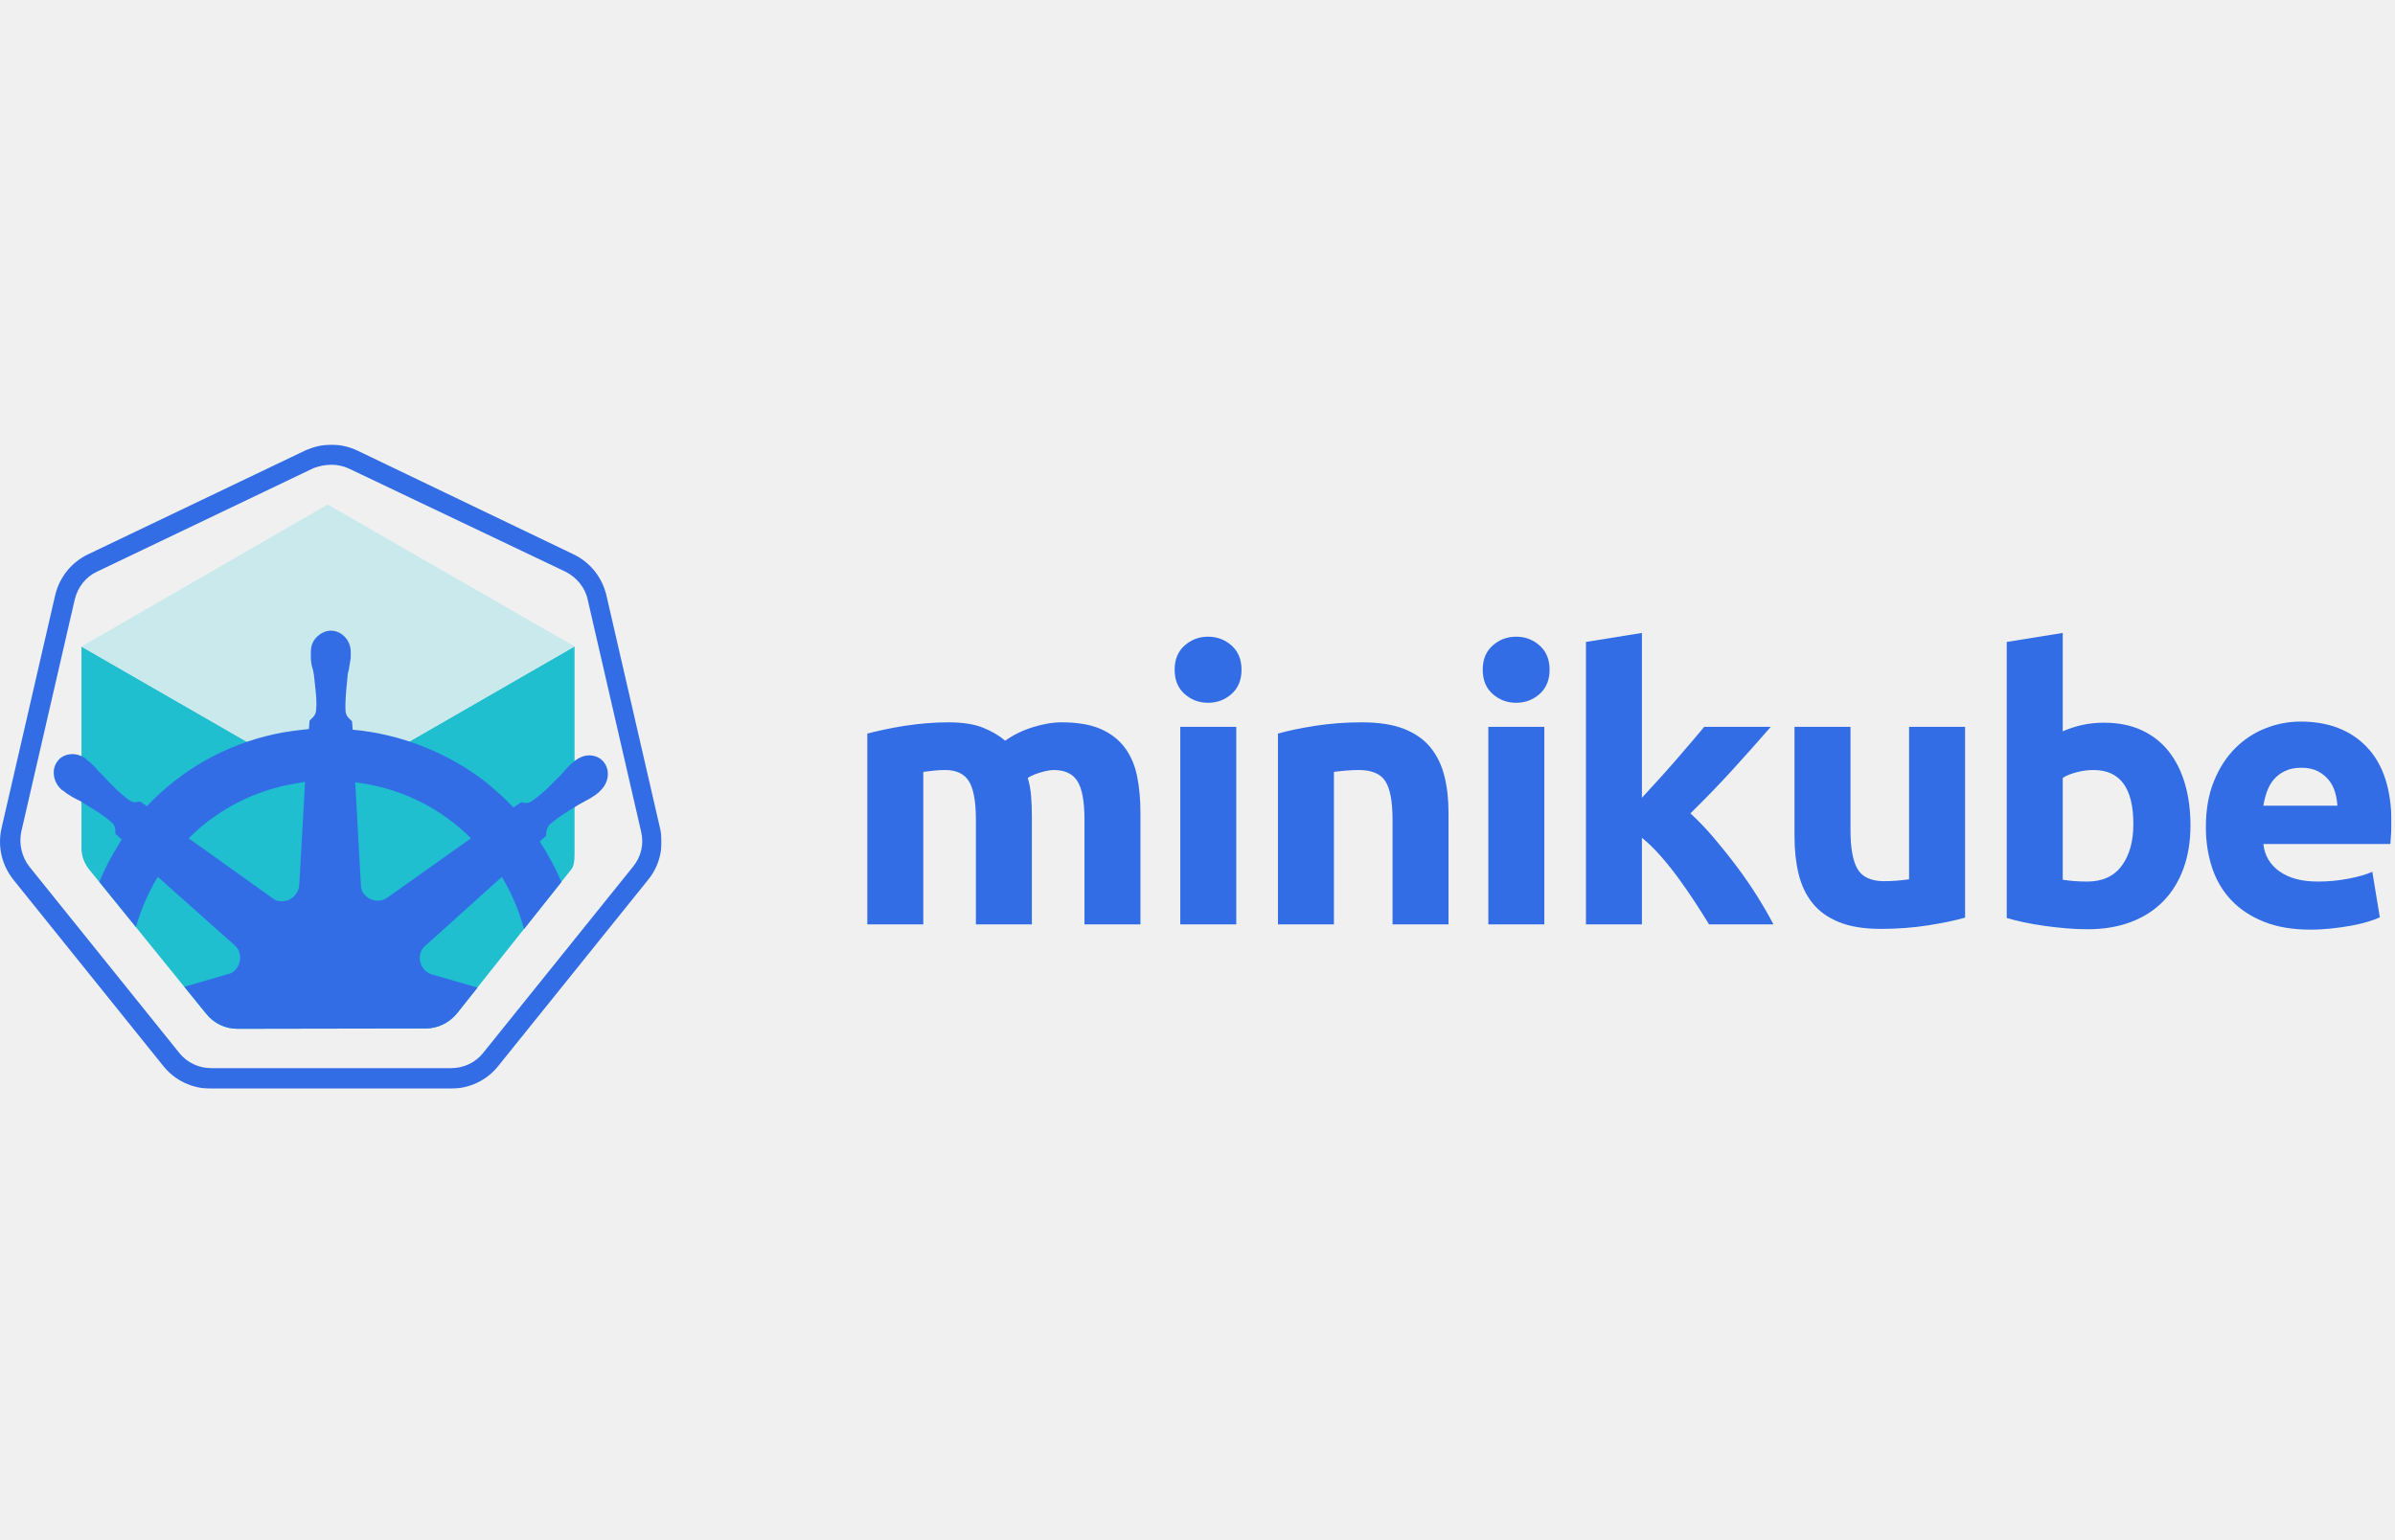
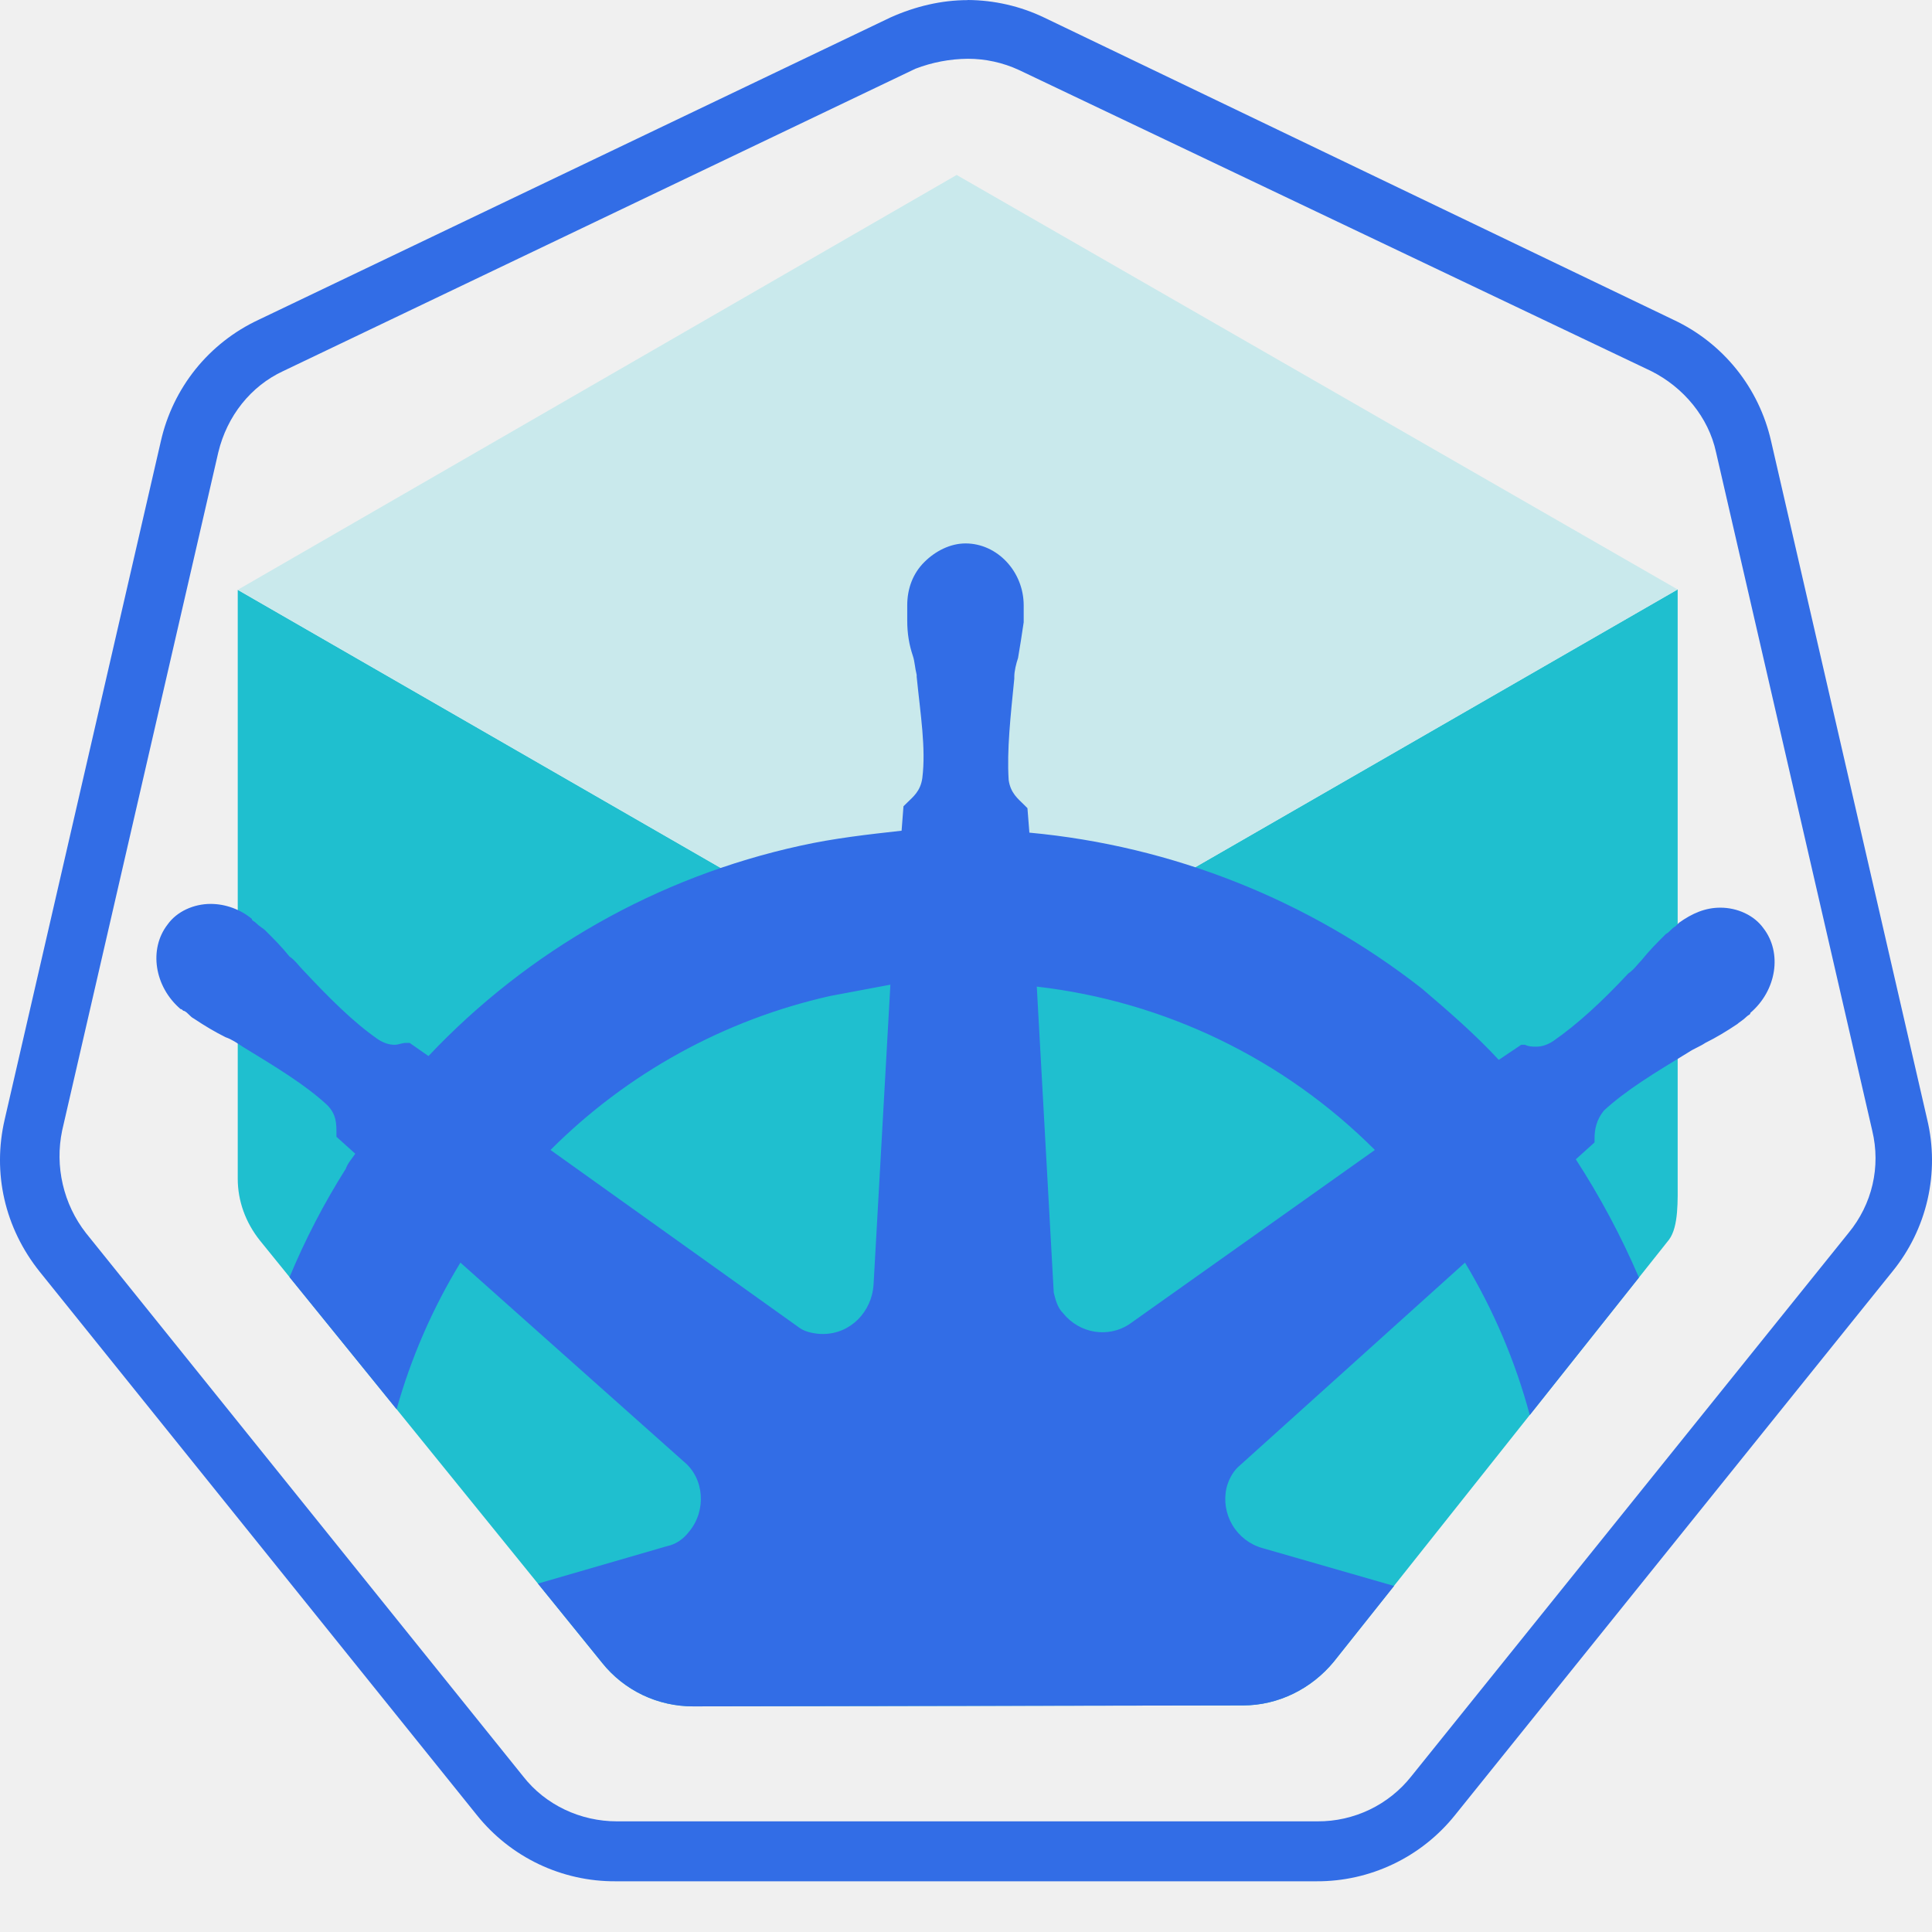
- <svg xmlns="http://www.w3.org/2000/svg" width="140" height="90" viewBox="0 0 140 90" fill="none">
-   <mask id="mask0" mask-type="alpha" maskUnits="userSpaceOnUse" x="0" y="26" width="39" height="38">
-     <path d="M38.672 26H0V63.657H38.672V26Z" fill="white" />
-   </mask>
-   <g mask="url(#mask0)">
-     <path fill-rule="evenodd" clip-rule="evenodd" d="M19.373 26C18.848 26 18.323 26.125 17.823 26.35L5.171 32.401C4.17 32.876 3.47 33.751 3.22 34.826L0.095 48.404C-0.155 49.479 0.095 50.579 0.795 51.455L9.546 62.332C10.222 63.182 11.247 63.657 12.322 63.657H26.35C27.425 63.657 28.45 63.182 29.125 62.332L37.877 51.455C38.577 50.604 38.827 49.479 38.577 48.404L35.451 34.826C35.201 33.751 34.501 32.876 33.501 32.401L20.899 26.35C20.424 26.125 19.898 26 19.373 26ZM19.373 27.175C19.723 27.175 20.074 27.25 20.399 27.4L33.051 33.426C33.701 33.751 34.201 34.351 34.351 35.051L37.477 48.629C37.652 49.354 37.477 50.104 37.002 50.679L28.25 61.557C27.8 62.132 27.1 62.457 26.375 62.457H12.347C11.622 62.457 10.922 62.132 10.472 61.557L1.72 50.679C1.27 50.104 1.095 49.354 1.245 48.629L4.37 35.051C4.545 34.326 5.021 33.726 5.671 33.426L18.323 27.375C18.648 27.25 19.023 27.175 19.373 27.175Z" fill="#326DE6" />
+ <svg xmlns="http://www.w3.org/2000/svg" width="36" height="36" viewBox="0 0 36 36" fill="none">
+   <g clip-path="url(#clip0_14063_23269)">
+     <path fill-rule="evenodd" clip-rule="evenodd" d="M18.035 0.002C17.545 0.002 17.057 0.117 16.591 0.326L4.814 5.961C4.359 6.174 3.959 6.488 3.644 6.879C3.33 7.271 3.109 7.728 2.998 8.218L0.088 20.857C-0.145 21.857 0.088 22.882 0.74 23.697L8.886 33.822C9.196 34.209 9.589 34.521 10.037 34.735C10.484 34.948 10.974 35.058 11.47 35.055H24.529C25.025 35.058 25.514 34.948 25.962 34.734C26.409 34.521 26.802 34.209 27.112 33.822L35.259 23.697C35.579 23.305 35.804 22.846 35.917 22.353C36.03 21.86 36.028 21.348 35.91 20.857L33.001 8.217C32.89 7.728 32.669 7.27 32.355 6.879C32.04 6.488 31.64 6.173 31.185 5.96L19.454 0.326C19.011 0.114 18.525 0.003 18.034 0L18.035 0.002ZM18.035 1.095C18.359 1.095 18.686 1.165 18.988 1.305L30.766 6.914C31.371 7.217 31.836 7.775 31.976 8.427L34.886 21.066C35.049 21.741 34.886 22.439 34.444 22.975L26.297 33.1C26.089 33.363 25.823 33.575 25.521 33.72C25.218 33.865 24.887 33.94 24.552 33.938H11.494C10.819 33.938 10.166 33.636 9.748 33.1L1.601 22.975C1.393 22.708 1.246 22.399 1.17 22.07C1.093 21.74 1.089 21.398 1.158 21.066L4.068 8.427C4.231 7.752 4.673 7.194 5.278 6.914L17.057 1.281C17.369 1.161 17.7 1.098 18.035 1.095Z" fill="#326DE6" />
+     <path fill-rule="evenodd" clip-rule="evenodd" d="M11.217 30.982C11.42 31.236 11.679 31.442 11.973 31.583C12.267 31.724 12.589 31.796 12.915 31.795L23.162 31.778C23.816 31.778 24.436 31.47 24.853 30.963L31.1 23.099C31.281 22.853 31.261 22.371 31.261 21.966V10.982L17.839 18.712L4.43 10.991V21.965C4.43 22.377 4.575 22.779 4.844 23.116L11.217 30.981V30.982Z" fill="#1FBFCF" />
+     <path fill-rule="evenodd" clip-rule="evenodd" d="M17.839 18.711L31.261 10.984L17.826 3.26L4.43 10.99L17.839 18.711Z" fill="#C9E9EC" />
+     <path fill-rule="evenodd" clip-rule="evenodd" d="M21.034 24.681C20.65 24.927 20.125 24.857 19.81 24.471C19.705 24.366 19.67 24.226 19.635 24.087L19.319 18.384C21.703 18.658 23.923 19.731 25.619 21.428L21.034 24.681ZM16.277 23.947C16.241 24.437 15.856 24.857 15.332 24.857C15.191 24.857 15.016 24.822 14.911 24.752L10.258 21.428C11.688 19.996 13.497 19.001 15.472 18.558C15.857 18.488 16.206 18.418 16.591 18.348L16.277 23.947ZM29.363 21.602L29.712 21.287V21.217C29.712 21.042 29.747 20.867 29.887 20.693C30.307 20.307 30.832 19.992 31.462 19.608C31.567 19.538 31.671 19.503 31.776 19.433C31.986 19.328 32.161 19.223 32.372 19.082C32.406 19.048 32.476 19.013 32.546 18.943C32.581 18.908 32.616 18.908 32.616 18.873C33.106 18.454 33.211 17.754 32.861 17.299C32.686 17.053 32.372 16.913 32.056 16.913C31.776 16.913 31.532 17.018 31.286 17.194L31.216 17.264C31.146 17.299 31.111 17.369 31.041 17.404C30.865 17.579 30.727 17.719 30.587 17.893C30.516 17.963 30.446 18.069 30.341 18.139C29.852 18.663 29.397 19.083 28.943 19.398C28.837 19.468 28.732 19.503 28.627 19.503C28.557 19.503 28.487 19.503 28.416 19.468H28.346L27.927 19.749C27.473 19.258 26.983 18.838 26.493 18.419C24.384 16.77 21.846 15.762 19.181 15.515L19.145 15.059L19.075 14.989C18.97 14.884 18.83 14.779 18.795 14.534C18.76 13.975 18.83 13.345 18.9 12.645V12.61C18.9 12.505 18.935 12.365 18.97 12.26C19.005 12.05 19.04 11.84 19.075 11.595V11.28C19.075 10.651 18.584 10.126 17.991 10.126C17.71 10.126 17.43 10.266 17.221 10.476C17.011 10.686 16.905 10.966 16.905 11.281V11.561C16.905 11.805 16.94 12.015 17.011 12.225C17.046 12.33 17.046 12.435 17.081 12.576V12.611C17.151 13.31 17.256 13.94 17.186 14.499C17.151 14.745 17.011 14.85 16.905 14.955L16.835 15.024L16.8 15.479C16.172 15.549 15.541 15.619 14.912 15.759C12.261 16.339 9.846 17.705 7.984 19.678L7.633 19.433H7.563C7.493 19.433 7.423 19.468 7.354 19.468C7.248 19.468 7.143 19.433 7.039 19.363C6.584 19.048 6.13 18.593 5.64 18.069C5.569 17.999 5.499 17.893 5.394 17.823C5.254 17.648 5.114 17.508 4.94 17.334C4.905 17.299 4.835 17.264 4.765 17.194C4.73 17.159 4.694 17.159 4.694 17.123C4.484 16.948 4.205 16.843 3.925 16.843C3.61 16.843 3.295 16.983 3.121 17.229C2.77 17.684 2.875 18.384 3.365 18.803C3.4 18.803 3.4 18.838 3.435 18.838C3.506 18.874 3.541 18.944 3.611 18.979C3.82 19.118 3.995 19.223 4.205 19.328C4.31 19.363 4.416 19.433 4.52 19.503C5.149 19.888 5.675 20.203 6.094 20.588C6.269 20.763 6.269 20.938 6.269 21.112V21.182L6.62 21.498C6.55 21.603 6.48 21.672 6.444 21.777C6.034 22.426 5.685 23.101 5.395 23.798L7.39 26.259C7.66 25.298 8.06 24.379 8.579 23.527L12.742 27.235C13.127 27.551 13.162 28.145 12.848 28.53C12.742 28.671 12.602 28.775 12.427 28.811L10.024 29.508L11.218 30.982C11.635 31.506 12.261 31.796 12.915 31.796L23.163 31.778C23.817 31.778 24.436 31.471 24.854 30.963L25.976 29.552L23.519 28.845C23.286 28.779 23.088 28.625 22.964 28.417C22.841 28.209 22.801 27.962 22.854 27.726C22.889 27.585 22.959 27.445 23.064 27.341L27.298 23.527C27.831 24.413 28.237 25.369 28.505 26.367L30.539 23.805C30.21 23.039 29.817 22.302 29.363 21.602Z" fill="#326DE6" />
  </g>
-   <path fill-rule="evenodd" clip-rule="evenodd" d="M12.053 59.282C12.502 59.845 13.175 60.156 13.877 60.156L24.885 60.137C25.588 60.137 26.254 59.806 26.702 59.263L33.413 50.813C33.607 50.55 33.585 50.032 33.585 49.597V37.798L19.167 46.1V46.099L4.762 37.806V49.597C4.762 50.039 4.918 50.471 5.206 50.833L12.053 59.282Z" fill="#1FBFCF" />
-   <path fill-rule="evenodd" clip-rule="evenodd" d="M19.167 46.1L33.585 37.798L19.153 29.501L4.762 37.805L19.167 46.1Z" fill="#C9E9EC" />
-   <path fill-rule="evenodd" clip-rule="evenodd" d="M22.607 52.513C22.193 52.776 21.629 52.702 21.291 52.288C21.178 52.175 21.141 52.025 21.103 51.874L20.765 45.748C23.358 46.048 25.727 47.214 27.531 49.018L22.607 52.513ZM17.495 51.724C17.457 52.25 17.044 52.702 16.48 52.702C16.329 52.702 16.142 52.664 16.029 52.589L11.03 49.018C12.571 47.477 14.488 46.424 16.63 45.936C17.044 45.861 17.42 45.785 17.833 45.71L17.495 51.724ZM31.552 49.206L31.928 48.867V48.792C31.928 48.604 31.966 48.416 32.116 48.229C32.567 47.815 33.131 47.477 33.808 47.063C33.92 46.988 34.033 46.95 34.146 46.875C34.371 46.763 34.559 46.65 34.785 46.499C34.823 46.462 34.898 46.424 34.973 46.349C35.01 46.312 35.048 46.312 35.048 46.274C35.574 45.823 35.687 45.071 35.311 44.583C35.123 44.319 34.785 44.169 34.447 44.169C34.146 44.169 33.883 44.282 33.62 44.47L33.544 44.545C33.469 44.583 33.432 44.658 33.357 44.695C33.169 44.883 33.018 45.033 32.868 45.221C32.793 45.297 32.718 45.409 32.605 45.485C32.079 46.048 31.59 46.499 31.101 46.838C30.989 46.913 30.876 46.95 30.763 46.95C30.688 46.95 30.613 46.95 30.538 46.913H30.462L30.011 47.214C29.523 46.687 28.997 46.236 28.47 45.785C26.215 44.019 23.471 42.929 20.615 42.666L20.577 42.177L20.502 42.102C20.389 41.989 20.239 41.876 20.201 41.613C20.163 41.012 20.239 40.335 20.314 39.583V39.546C20.314 39.433 20.351 39.283 20.389 39.17C20.427 38.944 20.464 38.719 20.502 38.456V38.23V38.117C20.502 37.441 19.976 36.877 19.337 36.877C19.036 36.877 18.735 37.027 18.51 37.253C18.284 37.478 18.171 37.779 18.171 38.117V38.193V38.418C18.171 38.681 18.209 38.907 18.284 39.132C18.322 39.245 18.322 39.358 18.359 39.508V39.546C18.435 40.297 18.547 40.974 18.472 41.576C18.435 41.839 18.284 41.952 18.171 42.064C18.134 42.102 18.134 42.102 18.096 42.139L18.058 42.628C17.382 42.703 16.705 42.778 16.029 42.929C13.135 43.568 10.579 45.033 8.587 47.139L8.211 46.875H8.135C8.06 46.875 7.985 46.913 7.91 46.913C7.797 46.913 7.685 46.875 7.572 46.8C7.083 46.462 6.595 45.973 6.068 45.409C5.993 45.334 5.918 45.222 5.805 45.146C5.655 44.959 5.504 44.808 5.316 44.62C5.279 44.583 5.204 44.545 5.129 44.47C5.091 44.432 5.053 44.432 5.053 44.395C4.828 44.207 4.527 44.094 4.226 44.094C3.888 44.094 3.55 44.244 3.362 44.507C2.986 44.996 3.099 45.748 3.625 46.199C3.663 46.199 3.663 46.236 3.7 46.236C3.775 46.274 3.813 46.349 3.888 46.387C4.114 46.537 4.302 46.65 4.527 46.763C4.64 46.8 4.753 46.875 4.865 46.95C5.542 47.364 6.106 47.702 6.557 48.116C6.745 48.304 6.745 48.492 6.745 48.679V48.755L7.121 49.093C7.045 49.206 6.97 49.281 6.933 49.394C6.492 50.09 6.118 50.816 5.806 51.564L7.948 54.208C8.238 53.184 8.662 52.196 9.225 51.273L13.698 55.257C14.112 55.596 14.149 56.235 13.811 56.648C13.698 56.798 13.548 56.911 13.36 56.949L10.777 57.699L12.061 59.282C12.509 59.845 13.182 60.156 13.884 60.156L24.893 60.137C25.595 60.137 26.261 59.806 26.71 59.263L27.915 57.745L25.275 56.986C24.749 56.836 24.448 56.31 24.561 55.783C24.599 55.633 24.674 55.483 24.787 55.37L29.335 51.273C29.889 52.185 30.329 53.211 30.632 54.324L32.818 51.572C32.465 50.749 32.042 49.958 31.552 49.206Z" fill="#326DE6" />
-   <path fill-rule="evenodd" clip-rule="evenodd" d="M57.046 47.924C57.046 46.87 56.91 46.123 56.64 45.684C56.368 45.245 55.904 45.025 55.245 45.025C55.04 45.025 54.828 45.036 54.608 45.058C54.389 45.08 54.176 45.106 53.972 45.135V54.051H50.699V42.895C50.977 42.822 51.303 42.745 51.676 42.664C52.05 42.584 52.445 42.51 52.862 42.444C53.28 42.379 53.708 42.328 54.147 42.291C54.586 42.254 55.018 42.236 55.443 42.236C56.277 42.236 56.954 42.343 57.474 42.554C57.994 42.767 58.422 43.019 58.759 43.312C59.227 42.975 59.765 42.712 60.373 42.521C60.98 42.331 61.54 42.236 62.053 42.236C62.975 42.236 63.733 42.364 64.326 42.62C64.919 42.877 65.391 43.239 65.743 43.707C66.094 44.176 66.335 44.732 66.467 45.376C66.599 46.021 66.665 46.738 66.665 47.528V54.051H63.393V47.924C63.393 46.87 63.257 46.123 62.986 45.684C62.715 45.245 62.251 45.025 61.592 45.025C61.416 45.025 61.171 45.069 60.856 45.157C60.541 45.245 60.281 45.355 60.077 45.486C60.179 45.823 60.245 46.178 60.274 46.551C60.303 46.925 60.318 47.324 60.318 47.748V54.051H57.046V47.924Z" fill="#326DE6" />
-   <mask id="mask1" mask-type="alpha" maskUnits="userSpaceOnUse" x="0" y="26" width="140" height="38">
-     <path d="M0 63.657H139.793V26H0V63.657Z" fill="white" />
-   </mask>
-   <g mask="url(#mask1)">
-     <path fill-rule="evenodd" clip-rule="evenodd" d="M68.993 54.051H72.266V42.499H68.993V54.051ZM72.573 39.161C72.573 39.762 72.379 40.234 71.991 40.578C71.603 40.922 71.145 41.094 70.619 41.094C70.091 41.094 69.633 40.922 69.246 40.578C68.858 40.234 68.664 39.762 68.664 39.161C68.664 38.561 68.858 38.089 69.246 37.745C69.633 37.401 70.091 37.229 70.619 37.229C71.145 37.229 71.603 37.401 71.991 37.745C72.379 38.089 72.573 38.561 72.573 39.161Z" fill="#326DE6" />
-     <path fill-rule="evenodd" clip-rule="evenodd" d="M74.703 42.895C75.26 42.734 75.977 42.584 76.855 42.444C77.734 42.306 78.656 42.236 79.622 42.236C80.603 42.236 81.419 42.364 82.071 42.62C82.722 42.877 83.239 43.239 83.62 43.707C84 44.176 84.27 44.732 84.432 45.377C84.593 46.021 84.673 46.738 84.673 47.529V54.051H81.401V47.924C81.401 46.87 81.262 46.123 80.984 45.684C80.706 45.245 80.186 45.025 79.425 45.025C79.191 45.025 78.942 45.036 78.678 45.058C78.415 45.08 78.18 45.106 77.975 45.135V54.051H74.703V42.895Z" fill="#326DE6" />
-     <path fill-rule="evenodd" clip-rule="evenodd" d="M87.001 54.051H90.274V42.499H87.001V54.051ZM90.581 39.161C90.581 39.762 90.387 40.234 89.999 40.578C89.611 40.922 89.153 41.094 88.626 41.094C88.099 41.094 87.642 40.922 87.254 40.578C86.866 40.234 86.672 39.762 86.672 39.161C86.672 38.561 86.866 38.089 87.254 37.745C87.642 37.401 88.099 37.229 88.626 37.229C89.153 37.229 89.611 37.401 89.999 37.745C90.387 38.089 90.581 38.561 90.581 39.161Z" fill="#326DE6" />
-     <path fill-rule="evenodd" clip-rule="evenodd" d="M95.979 46.648C96.301 46.298 96.634 45.935 96.978 45.556C97.321 45.178 97.654 44.803 97.976 44.431C98.298 44.06 98.601 43.708 98.886 43.373C99.171 43.038 99.416 42.747 99.621 42.499H103.512C102.736 43.391 101.978 44.242 101.239 45.052C100.499 45.863 99.691 46.7 98.812 47.561C99.252 47.958 99.705 48.431 100.174 48.98C100.642 49.531 101.096 50.099 101.535 50.685C101.975 51.272 102.377 51.858 102.743 52.445C103.109 53.032 103.417 53.567 103.666 54.051H99.903C99.669 53.669 99.403 53.248 99.103 52.785C98.803 52.323 98.486 51.861 98.149 51.399C97.813 50.936 97.459 50.492 97.086 50.067C96.714 49.641 96.344 49.282 95.979 48.988V54.051H92.707V37.536L95.979 37.009V46.648Z" fill="#326DE6" />
-     <path fill-rule="evenodd" clip-rule="evenodd" d="M114.869 53.656C114.312 53.817 113.595 53.967 112.716 54.106C111.838 54.245 110.916 54.315 109.949 54.315C108.968 54.315 108.152 54.183 107.501 53.919C106.849 53.656 106.333 53.286 105.952 52.81C105.571 52.335 105.301 51.767 105.14 51.108C104.979 50.449 104.898 49.724 104.898 48.934V42.499H108.171V48.539C108.171 49.593 108.309 50.354 108.588 50.822C108.866 51.291 109.386 51.525 110.147 51.525C110.381 51.525 110.63 51.514 110.894 51.493C111.157 51.47 111.391 51.445 111.596 51.416V42.499H114.869V53.656Z" fill="#326DE6" />
-     <path fill-rule="evenodd" clip-rule="evenodd" d="M124.706 48.187C124.706 46.079 123.929 45.025 122.378 45.025C122.041 45.025 121.708 45.069 121.379 45.157C121.049 45.245 120.782 45.354 120.577 45.486V51.438C120.738 51.467 120.943 51.492 121.192 51.514C121.441 51.536 121.711 51.547 122.004 51.547C122.897 51.547 123.571 51.24 124.025 50.625C124.479 50.01 124.706 49.198 124.706 48.187ZM128.044 48.275C128.044 49.198 127.908 50.032 127.637 50.779C127.366 51.525 126.975 52.162 126.463 52.689C125.95 53.216 125.321 53.623 124.574 53.908C123.827 54.194 122.978 54.336 122.026 54.336C121.631 54.336 121.217 54.318 120.785 54.282C120.354 54.245 119.929 54.197 119.512 54.139C119.095 54.08 118.696 54.011 118.315 53.93C117.934 53.85 117.597 53.765 117.305 53.678V37.536L120.577 37.009V42.763C120.943 42.602 121.324 42.478 121.719 42.39C122.114 42.302 122.539 42.258 122.993 42.258C123.813 42.258 124.537 42.401 125.167 42.686C125.796 42.972 126.323 43.378 126.748 43.905C127.172 44.432 127.494 45.066 127.714 45.805C127.934 46.544 128.044 47.367 128.044 48.275Z" fill="#326DE6" />
-     <path fill-rule="evenodd" clip-rule="evenodd" d="M136.632 47.111C136.617 46.833 136.569 46.562 136.489 46.299C136.408 46.035 136.284 45.801 136.116 45.596C135.947 45.391 135.735 45.223 135.479 45.091C135.222 44.959 134.904 44.893 134.523 44.893C134.157 44.893 133.843 44.956 133.579 45.08C133.316 45.204 133.096 45.369 132.92 45.574C132.745 45.779 132.609 46.017 132.514 46.288C132.419 46.559 132.349 46.833 132.305 47.111H136.632ZM128.945 48.363C128.945 47.338 129.102 46.441 129.417 45.673C129.732 44.904 130.146 44.264 130.658 43.751C131.171 43.239 131.76 42.851 132.426 42.587C133.092 42.324 133.777 42.192 134.479 42.192C136.119 42.192 137.415 42.694 138.366 43.696C139.318 44.699 139.794 46.175 139.794 48.121C139.794 48.312 139.786 48.52 139.772 48.747C139.757 48.974 139.742 49.175 139.728 49.351H132.305C132.378 50.025 132.693 50.559 133.25 50.954C133.806 51.35 134.552 51.547 135.49 51.547C136.09 51.547 136.679 51.492 137.257 51.383C137.836 51.273 138.308 51.138 138.674 50.976L139.113 53.634C138.937 53.721 138.703 53.809 138.41 53.897C138.117 53.985 137.792 54.062 137.433 54.128C137.074 54.194 136.69 54.248 136.28 54.292C135.87 54.336 135.46 54.358 135.05 54.358C134.011 54.358 133.107 54.205 132.338 53.897C131.57 53.59 130.933 53.169 130.428 52.634C129.923 52.1 129.549 51.467 129.308 50.735C129.066 50.003 128.945 49.212 128.945 48.363Z" fill="#326DE6" />
-   </g>
+   <defs>
+     <clipPath id="clip0_14063_23269">
+       <rect width="36" height="36" fill="white" />
+     </clipPath>
+   </defs>
</svg>
